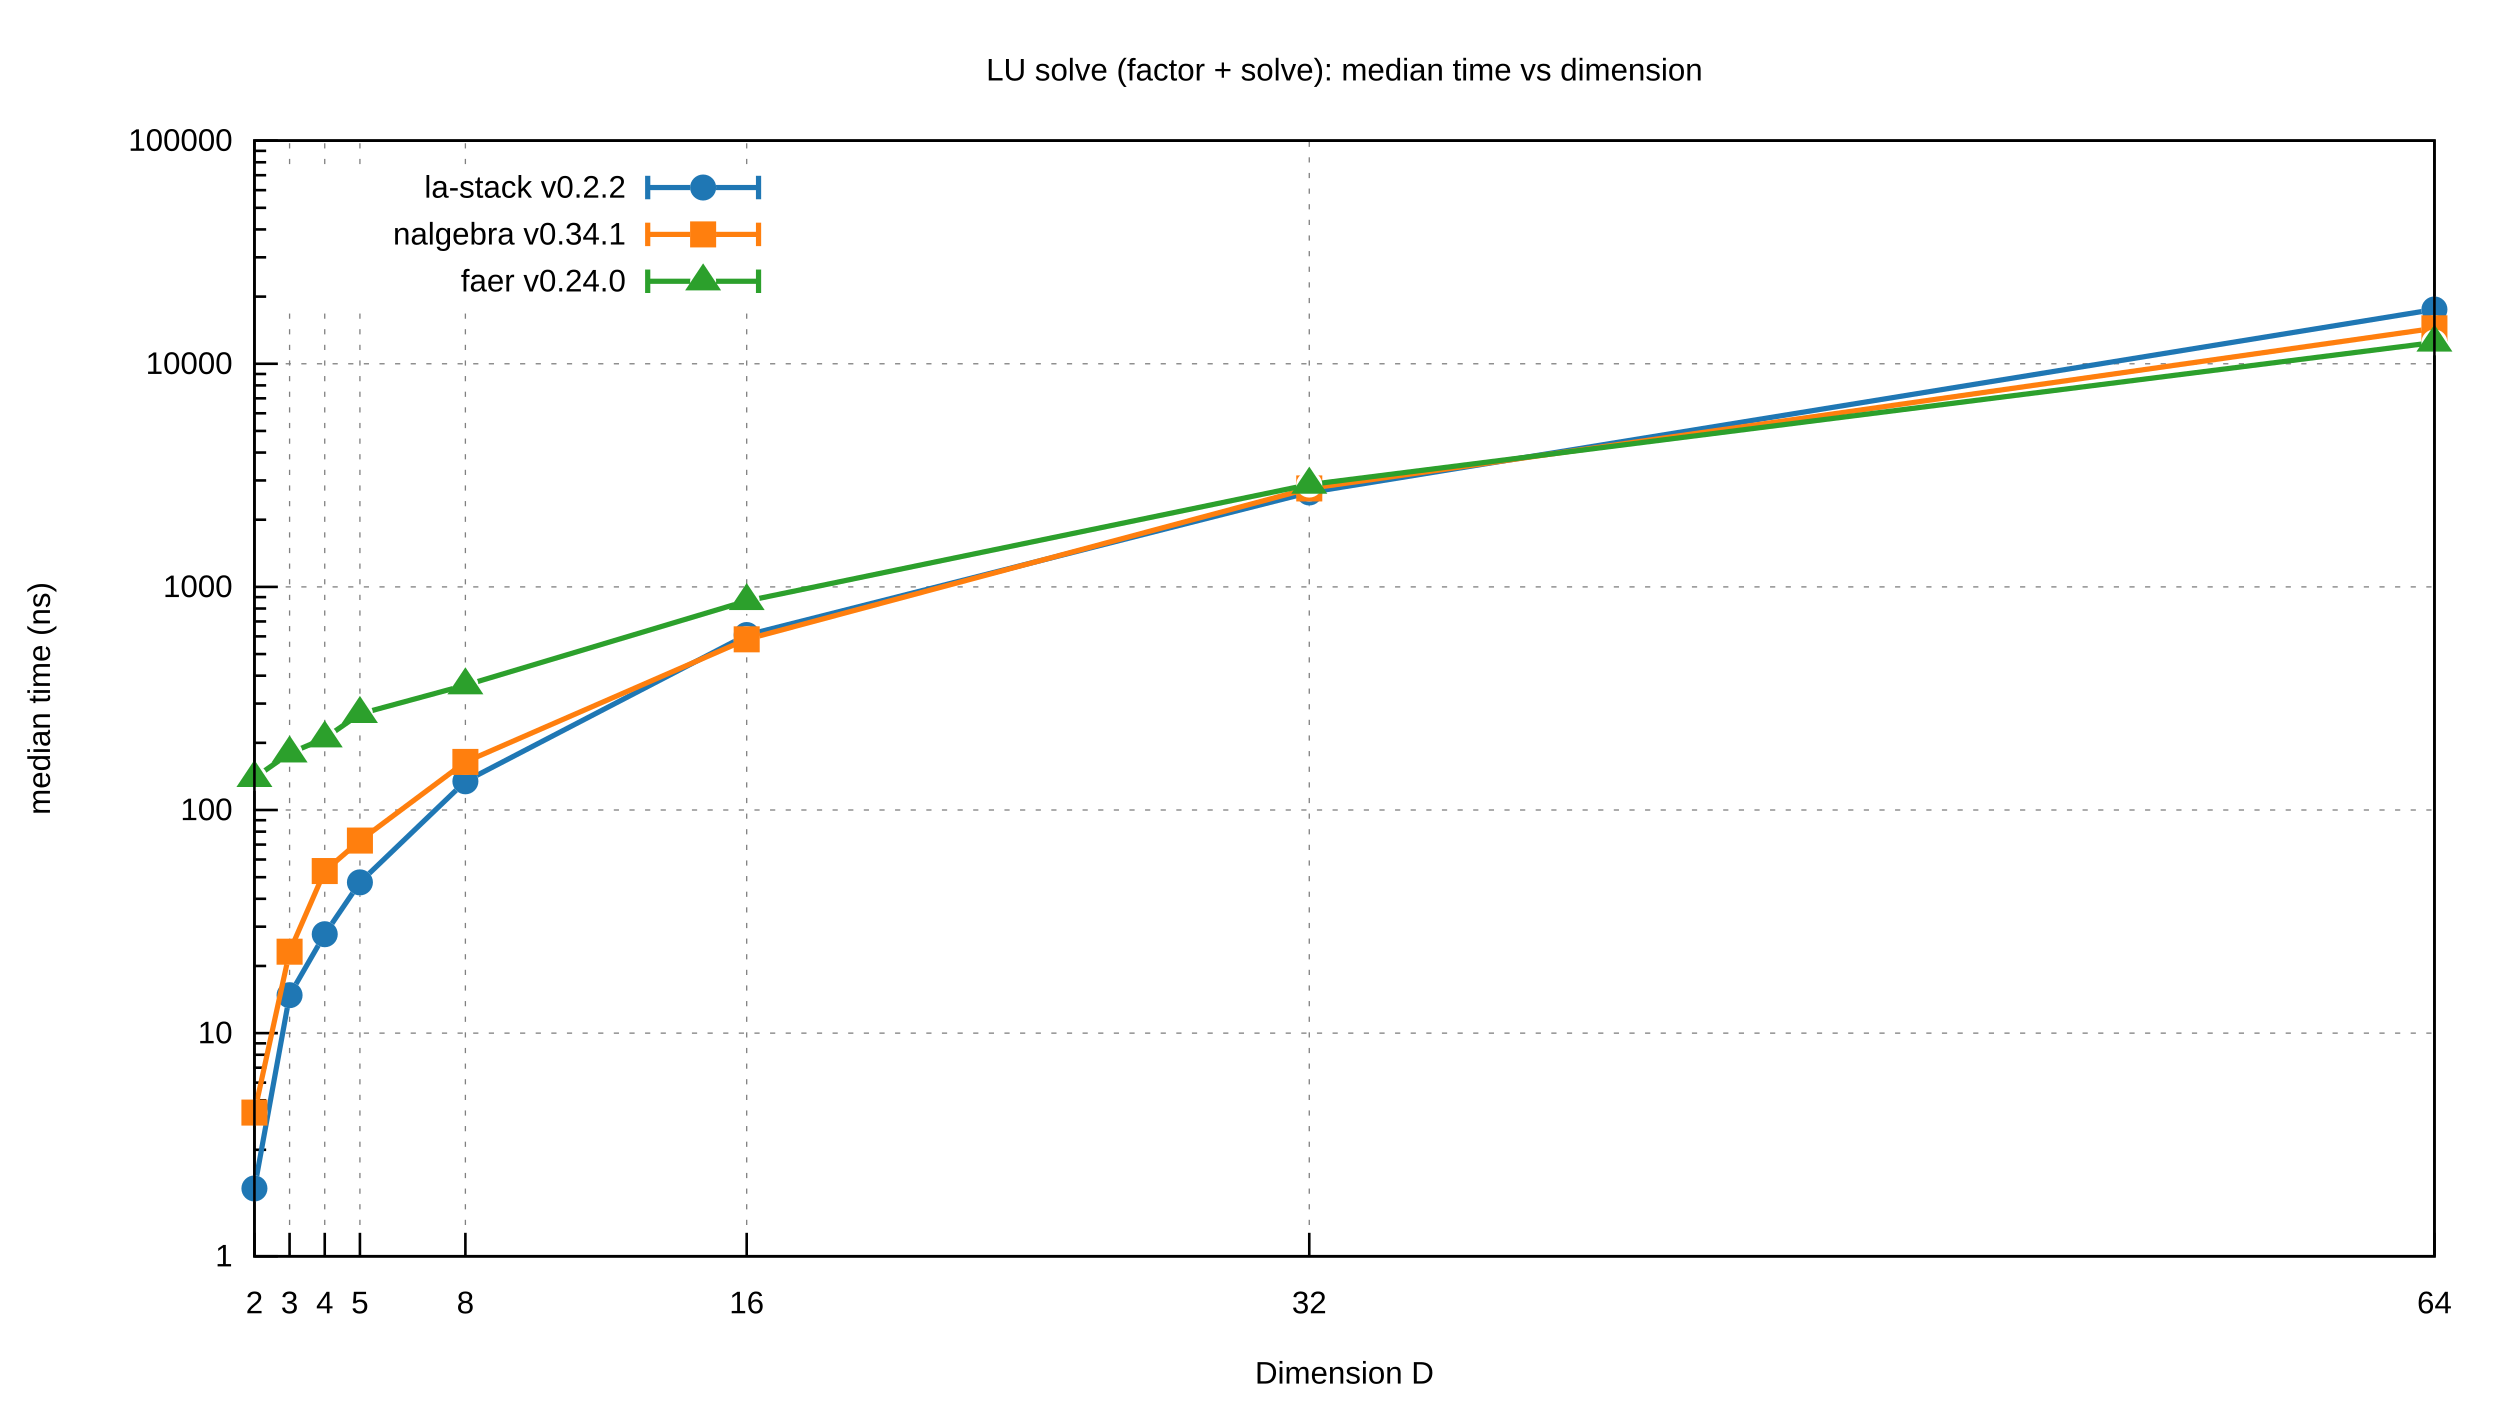
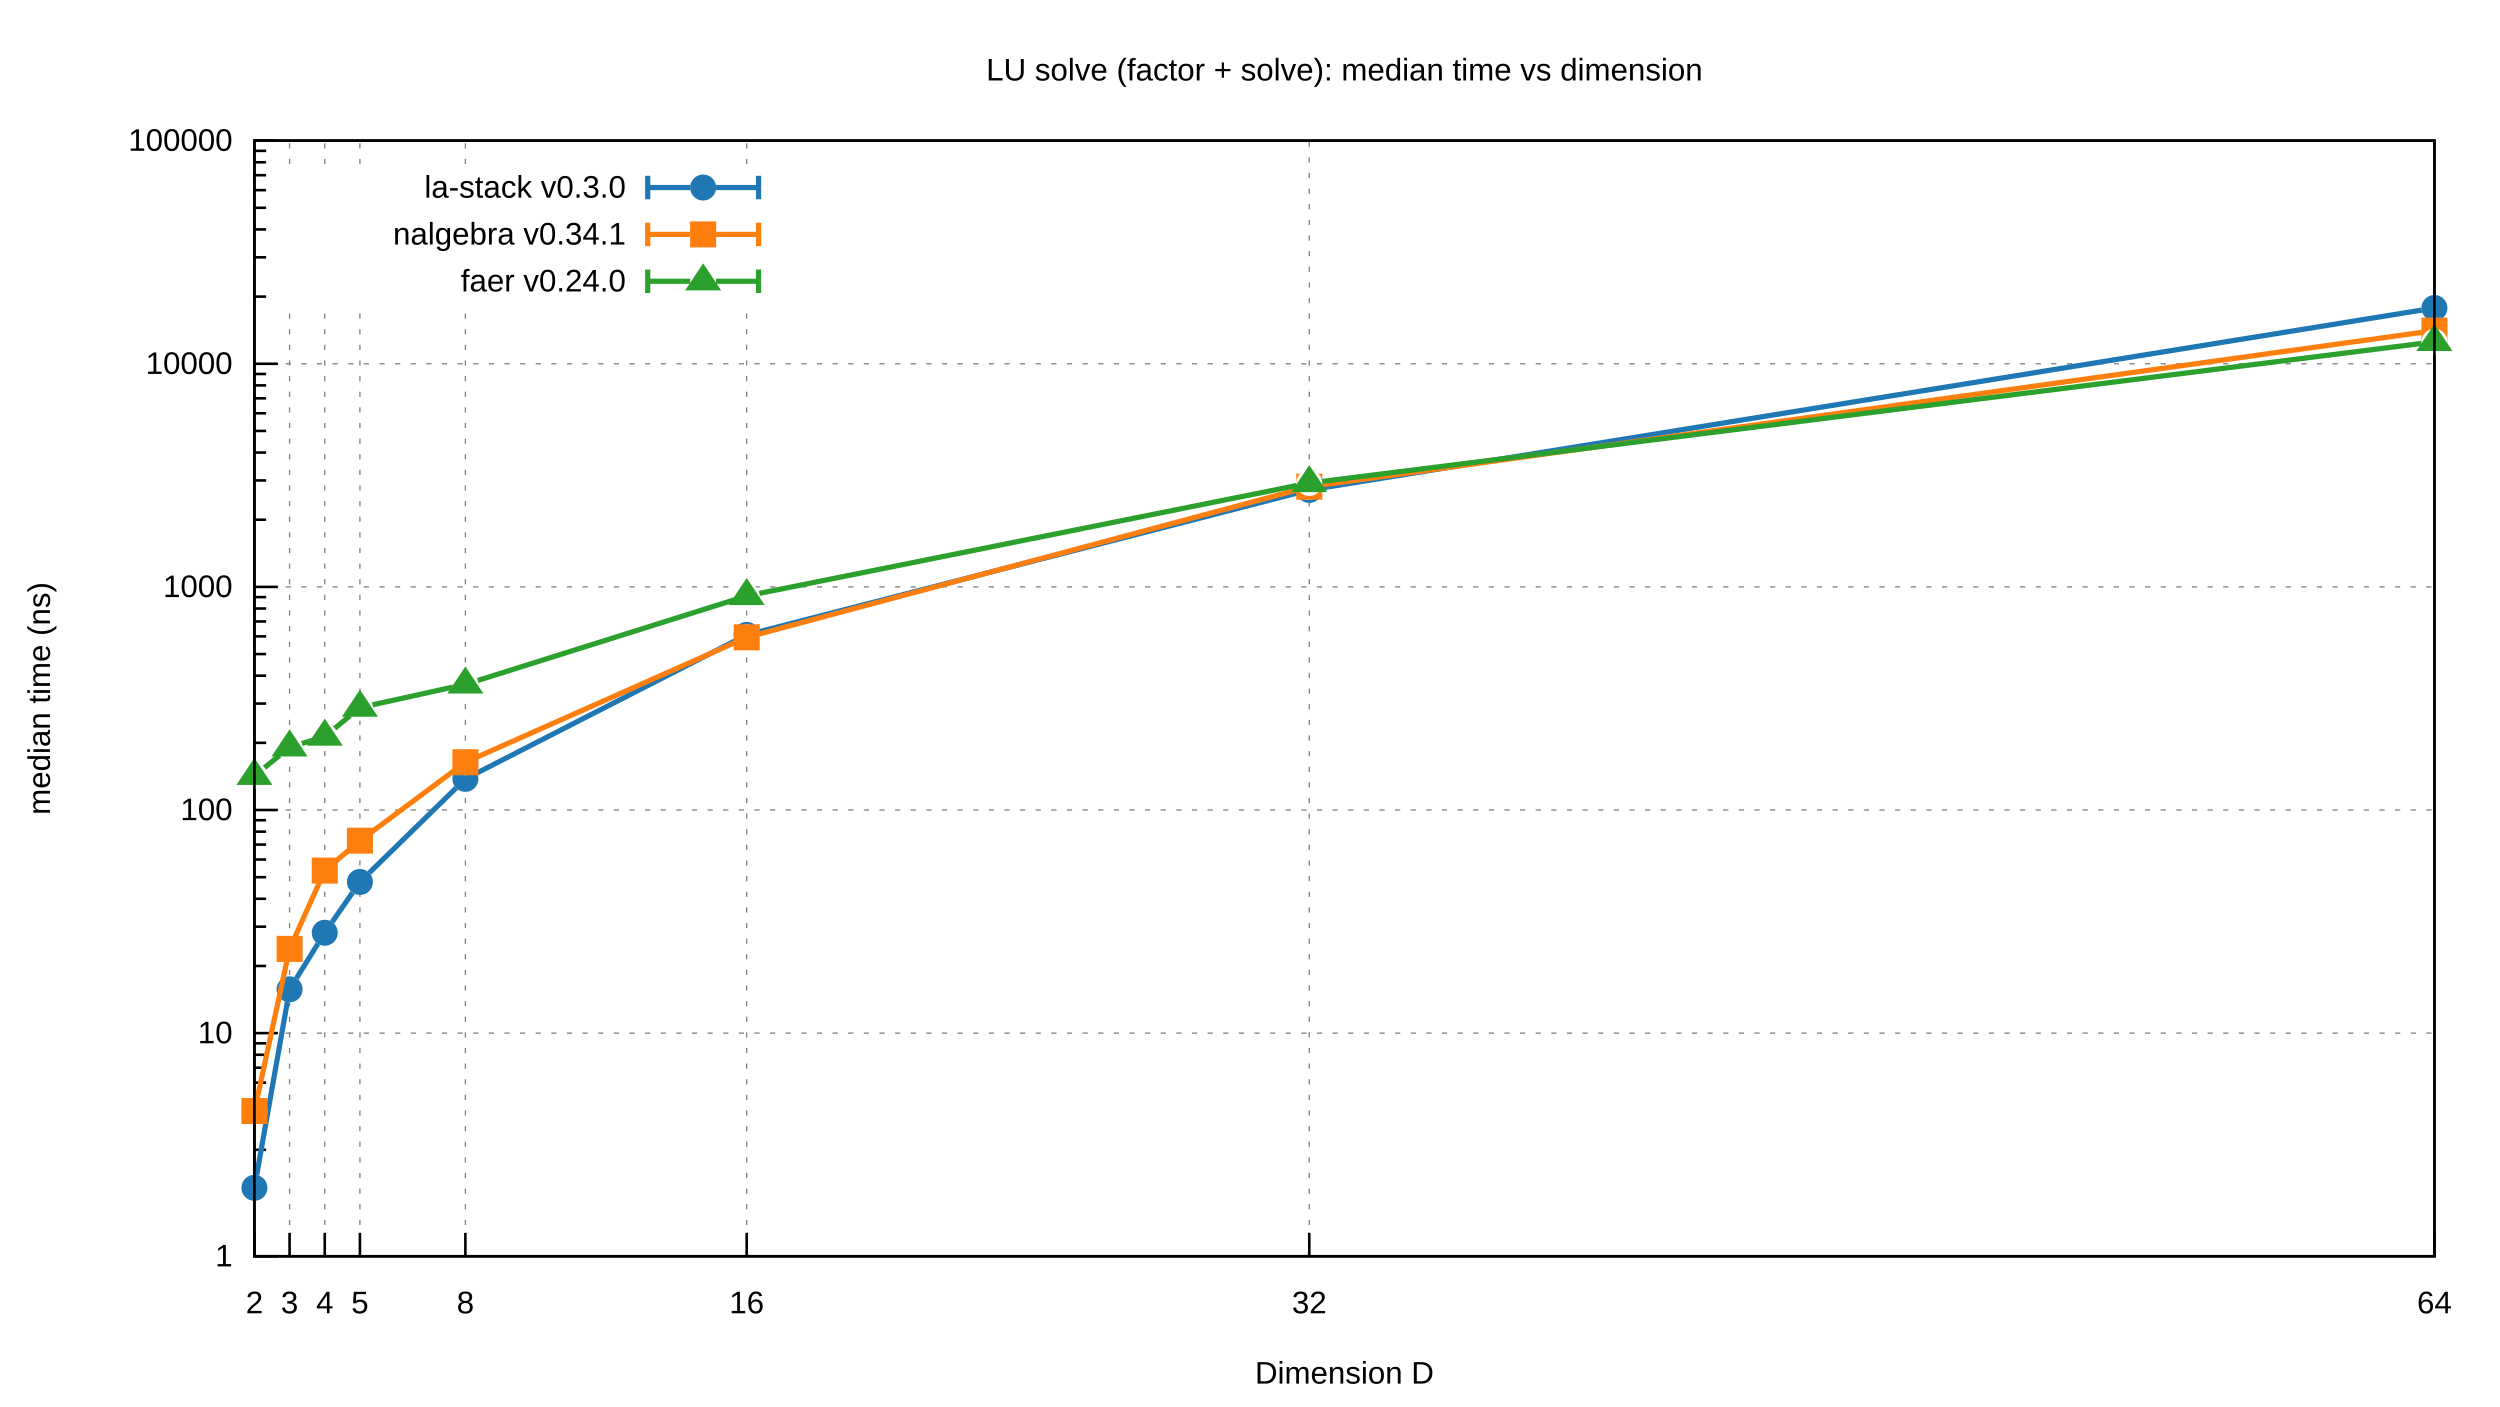
<svg xmlns="http://www.w3.org/2000/svg" xmlns:xlink="http://www.w3.org/1999/xlink" width="960" height="540" viewBox="0 0 960 540">
  <g id="gnuplot_canvas">
    <rect x="0" y="0" width="960" height="540" fill="none" />
    <defs>
      <circle id="gpDot" r="0.5" stroke-width="0.5" stroke="currentColor" />
      <path id="gpPt0" stroke-width="0.222" stroke="currentColor" d="M-1,0 h2 M0,-1 v2" />
      <path id="gpPt1" stroke-width="0.222" stroke="currentColor" d="M-1,-1 L1,1 M1,-1 L-1,1" />
      <path id="gpPt2" stroke-width="0.222" stroke="currentColor" d="M-1,0 L1,0 M0,-1 L0,1 M-1,-1 L1,1 M-1,1 L1,-1" />
      <rect id="gpPt3" stroke-width="0.222" stroke="currentColor" x="-1" y="-1" width="2" height="2" />
      <rect id="gpPt4" stroke-width="0.222" stroke="currentColor" fill="currentColor" x="-1" y="-1" width="2" height="2" />
      <circle id="gpPt5" stroke-width="0.222" stroke="currentColor" cx="0" cy="0" r="1" />
      <use xlink:href="#gpPt5" id="gpPt6" fill="currentColor" stroke="none" />
      <path id="gpPt7" stroke-width="0.222" stroke="currentColor" d="M0,-1.33 L-1.33,0.67 L1.33,0.67 z" />
      <use xlink:href="#gpPt7" id="gpPt8" fill="currentColor" stroke="none" />
      <use xlink:href="#gpPt7" id="gpPt9" stroke="currentColor" transform="rotate(180)" />
      <use xlink:href="#gpPt9" id="gpPt10" fill="currentColor" stroke="none" />
      <use xlink:href="#gpPt3" id="gpPt11" stroke="currentColor" transform="rotate(45)" />
      <use xlink:href="#gpPt11" id="gpPt12" fill="currentColor" stroke="none" />
      <path id="gpPt13" stroke-width="0.222" stroke="currentColor" d="M0,1.330 L1.265,0.411 L0.782,-1.067 L-0.782,-1.076 L-1.265,0.411 z" />
      <use xlink:href="#gpPt13" id="gpPt14" fill="currentColor" stroke="none" />
      <filter id="textbox" filterUnits="objectBoundingBox" x="0" y="0" height="1" width="1">
        <feFlood flood-color="white" flood-opacity="1" result="bgnd" />
        <feComposite in="SourceGraphic" in2="bgnd" operator="atop" />
      </filter>
      <filter id="greybox" filterUnits="objectBoundingBox" x="0" y="0" height="1" width="1">
        <feFlood flood-color="lightgrey" flood-opacity="1" result="grey" />
        <feComposite in="SourceGraphic" in2="grey" operator="atop" />
      </filter>
    </defs>
    <g fill="none" color="white" stroke="currentColor" stroke-width="1.00" stroke-linecap="butt" stroke-linejoin="miter">
</g>
    <g fill="none" color="black" stroke="currentColor" stroke-width="1.00" stroke-linecap="butt" stroke-linejoin="miter">
</g>
    <g fill="none" color="black" stroke="black" stroke-width="0.50" stroke-linecap="butt" stroke-linejoin="miter">
</g>
    <g fill="none" color="gray" stroke="currentColor" stroke-width="0.50" stroke-linecap="butt" stroke-linejoin="miter">
      <path stroke="gray" stroke-dasharray="2,4" class="gridline" d="M97.70,482.40 L934.82,482.40  " />
    </g>
    <g fill="none" color="gray" stroke="gray" stroke-width="1.00" stroke-linecap="butt" stroke-linejoin="miter">
</g>
    <g fill="none" color="black" stroke="currentColor" stroke-width="1.00" stroke-linecap="butt" stroke-linejoin="miter">
      <path stroke="black" d="M97.70,482.40 L106.70,482.40  " />
      <g transform="translate(89.31,486.30)" stroke="none" fill="black" font-family="Arial" font-size="12.00" text-anchor="end">
        <text> 1</text>
      </g>
    </g>
    <g fill="none" color="black" stroke="currentColor" stroke-width="1.00" stroke-linecap="butt" stroke-linejoin="miter">
      <path stroke="black" d="M97.70,456.61 L102.20,456.61 M97.70,441.52 L102.20,441.52 M97.70,430.82 L102.20,430.82 M97.70,422.51 L102.20,422.51   M97.70,415.73 L102.20,415.73 M97.70,409.99 L102.20,409.99 M97.70,405.03 L102.20,405.03 M97.70,400.64 L102.20,400.64    " />
    </g>
    <g fill="none" color="black" stroke="black" stroke-width="0.50" stroke-linecap="butt" stroke-linejoin="miter">
</g>
    <g fill="none" color="gray" stroke="currentColor" stroke-width="0.50" stroke-linecap="butt" stroke-linejoin="miter">
      <path stroke="gray" stroke-dasharray="2,4" class="gridline" d="M97.70,396.72 L934.82,396.72  " />
    </g>
    <g fill="none" color="gray" stroke="gray" stroke-width="1.00" stroke-linecap="butt" stroke-linejoin="miter">
</g>
    <g fill="none" color="black" stroke="currentColor" stroke-width="1.00" stroke-linecap="butt" stroke-linejoin="miter">
      <path stroke="black" d="M97.70,396.72 L106.70,396.72  " />
      <g transform="translate(89.31,400.62)" stroke="none" fill="black" font-family="Arial" font-size="12.00" text-anchor="end">
        <text> 10</text>
      </g>
    </g>
    <g fill="none" color="black" stroke="currentColor" stroke-width="1.00" stroke-linecap="butt" stroke-linejoin="miter">
      <path stroke="black" d="M97.70,370.93 L102.20,370.93 M97.70,355.84 L102.20,355.84 M97.70,345.14 L102.20,345.14 M97.70,336.84 L102.20,336.84   M97.70,330.05 L102.20,330.05 M97.70,324.32 L102.20,324.32 M97.70,319.35 L102.20,319.35 M97.70,314.96 L102.20,314.96    " />
    </g>
    <g fill="none" color="black" stroke="black" stroke-width="0.50" stroke-linecap="butt" stroke-linejoin="miter">
</g>
    <g fill="none" color="gray" stroke="currentColor" stroke-width="0.50" stroke-linecap="butt" stroke-linejoin="miter">
      <path stroke="gray" stroke-dasharray="2,4" class="gridline" d="M97.70,311.04 L934.82,311.04  " />
    </g>
    <g fill="none" color="gray" stroke="gray" stroke-width="1.00" stroke-linecap="butt" stroke-linejoin="miter">
</g>
    <g fill="none" color="black" stroke="currentColor" stroke-width="1.00" stroke-linecap="butt" stroke-linejoin="miter">
      <path stroke="black" d="M97.70,311.04 L106.70,311.04  " />
      <g transform="translate(89.31,314.94)" stroke="none" fill="black" font-family="Arial" font-size="12.00" text-anchor="end">
        <text> 100</text>
      </g>
    </g>
    <g fill="none" color="black" stroke="currentColor" stroke-width="1.00" stroke-linecap="butt" stroke-linejoin="miter">
      <path stroke="black" d="M97.70,285.25 L102.20,285.25 M97.70,270.17 L102.20,270.17 M97.70,259.46 L102.20,259.46 M97.70,251.16 L102.20,251.16   M97.70,244.37 L102.20,244.37 M97.70,238.64 L102.20,238.64 M97.70,233.67 L102.20,233.67 M97.70,229.29 L102.20,229.29    " />
    </g>
    <g fill="none" color="black" stroke="black" stroke-width="0.50" stroke-linecap="butt" stroke-linejoin="miter">
</g>
    <g fill="none" color="gray" stroke="currentColor" stroke-width="0.50" stroke-linecap="butt" stroke-linejoin="miter">
      <path stroke="gray" stroke-dasharray="2,4" class="gridline" d="M97.70,225.37 L934.82,225.37  " />
    </g>
    <g fill="none" color="gray" stroke="gray" stroke-width="1.00" stroke-linecap="butt" stroke-linejoin="miter">
</g>
    <g fill="none" color="black" stroke="currentColor" stroke-width="1.00" stroke-linecap="butt" stroke-linejoin="miter">
      <path stroke="black" d="M97.70,225.37 L106.70,225.37  " />
      <g transform="translate(89.31,229.27)" stroke="none" fill="black" font-family="Arial" font-size="12.00" text-anchor="end">
        <text> 1000</text>
      </g>
    </g>
    <g fill="none" color="black" stroke="currentColor" stroke-width="1.00" stroke-linecap="butt" stroke-linejoin="miter">
      <path stroke="black" d="M97.70,199.57 L102.20,199.57 M97.70,184.49 L102.20,184.49 M97.70,173.78 L102.20,173.78 M97.70,165.48 L102.20,165.48   M97.70,158.70 L102.20,158.70 M97.70,152.96 L102.20,152.96 M97.70,147.99 L102.20,147.99 M97.70,143.61 L102.20,143.61    " />
    </g>
    <g fill="none" color="black" stroke="black" stroke-width="0.50" stroke-linecap="butt" stroke-linejoin="miter">
</g>
    <g fill="none" color="gray" stroke="currentColor" stroke-width="0.50" stroke-linecap="butt" stroke-linejoin="miter">
      <path stroke="gray" stroke-dasharray="2,4" class="gridline" d="M97.70,139.69 L934.82,139.69  " />
    </g>
    <g fill="none" color="gray" stroke="gray" stroke-width="1.00" stroke-linecap="butt" stroke-linejoin="miter">
</g>
    <g fill="none" color="black" stroke="currentColor" stroke-width="1.00" stroke-linecap="butt" stroke-linejoin="miter">
      <path stroke="black" d="M97.70,139.69 L106.70,139.69  " />
      <g transform="translate(89.31,143.59)" stroke="none" fill="black" font-family="Arial" font-size="12.00" text-anchor="end">
        <text> 10000</text>
      </g>
    </g>
    <g fill="none" color="black" stroke="currentColor" stroke-width="1.00" stroke-linecap="butt" stroke-linejoin="miter">
      <path stroke="black" d="M97.70,113.90 L102.20,113.90 M97.70,98.81 L102.20,98.81 M97.70,88.10 L102.20,88.10 M97.70,79.80 L102.20,79.80   M97.70,73.02 L102.20,73.02 M97.70,67.28 L102.20,67.28 M97.70,62.31 L102.20,62.31 M97.70,57.93 L102.20,57.93    " />
    </g>
    <g fill="none" color="black" stroke="black" stroke-width="0.50" stroke-linecap="butt" stroke-linejoin="miter">
</g>
    <g fill="none" color="gray" stroke="currentColor" stroke-width="0.50" stroke-linecap="butt" stroke-linejoin="miter">
      <path stroke="gray" stroke-dasharray="2,4" class="gridline" d="M97.70,54.01 L934.82,54.01  " />
    </g>
    <g fill="none" color="gray" stroke="gray" stroke-width="1.00" stroke-linecap="butt" stroke-linejoin="miter">
</g>
    <g fill="none" color="black" stroke="currentColor" stroke-width="1.00" stroke-linecap="butt" stroke-linejoin="miter">
      <path stroke="black" d="M97.70,54.01 L106.70,54.01  " />
      <g transform="translate(89.31,57.91)" stroke="none" fill="black" font-family="Arial" font-size="12.00" text-anchor="end">
        <text> 100000</text>
      </g>
    </g>
    <g fill="none" color="black" stroke="currentColor" stroke-width="1.00" stroke-linecap="butt" stroke-linejoin="miter">
</g>
    <g fill="none" color="black" stroke="black" stroke-width="0.50" stroke-linecap="butt" stroke-linejoin="miter">
</g>
    <g fill="none" color="gray" stroke="currentColor" stroke-width="0.50" stroke-linecap="butt" stroke-linejoin="miter">
      <path stroke="gray" stroke-dasharray="2,4" class="gridline" d="M97.70,482.40 L97.70,54.01  " />
    </g>
    <g fill="none" color="gray" stroke="gray" stroke-width="1.00" stroke-linecap="butt" stroke-linejoin="miter">
</g>
    <g fill="none" color="black" stroke="currentColor" stroke-width="1.00" stroke-linecap="butt" stroke-linejoin="miter">
      <path stroke="black" d="M97.70,482.40 L97.70,473.40  " />
      <g transform="translate(97.70,504.30)" stroke="none" fill="black" font-family="Arial" font-size="12.00" text-anchor="middle">
        <text> 2</text>
      </g>
    </g>
    <g fill="none" color="black" stroke="currentColor" stroke-width="1.00" stroke-linecap="butt" stroke-linejoin="miter">
</g>
    <g fill="none" color="black" stroke="black" stroke-width="0.50" stroke-linecap="butt" stroke-linejoin="miter">
</g>
    <g fill="none" color="gray" stroke="currentColor" stroke-width="0.50" stroke-linecap="butt" stroke-linejoin="miter">
      <path stroke="gray" stroke-dasharray="2,4" class="gridline" d="M111.20,482.40 L111.20,117.01 M111.20,63.01 L111.20,54.01  " />
    </g>
    <g fill="none" color="gray" stroke="gray" stroke-width="1.00" stroke-linecap="butt" stroke-linejoin="miter">
</g>
    <g fill="none" color="black" stroke="currentColor" stroke-width="1.00" stroke-linecap="butt" stroke-linejoin="miter">
      <path stroke="black" d="M111.20,482.40 L111.20,473.40  " />
      <g transform="translate(111.20,504.30)" stroke="none" fill="black" font-family="Arial" font-size="12.00" text-anchor="middle">
        <text> 3</text>
      </g>
    </g>
    <g fill="none" color="black" stroke="currentColor" stroke-width="1.00" stroke-linecap="butt" stroke-linejoin="miter">
</g>
    <g fill="none" color="black" stroke="black" stroke-width="0.50" stroke-linecap="butt" stroke-linejoin="miter">
</g>
    <g fill="none" color="gray" stroke="currentColor" stroke-width="0.50" stroke-linecap="butt" stroke-linejoin="miter">
      <path stroke="gray" stroke-dasharray="2,4" class="gridline" d="M124.70,482.40 L124.70,117.01 M124.70,63.01 L124.70,54.01  " />
    </g>
    <g fill="none" color="gray" stroke="gray" stroke-width="1.00" stroke-linecap="butt" stroke-linejoin="miter">
</g>
    <g fill="none" color="black" stroke="currentColor" stroke-width="1.00" stroke-linecap="butt" stroke-linejoin="miter">
      <path stroke="black" d="M124.70,482.40 L124.70,473.40  " />
      <g transform="translate(124.70,504.30)" stroke="none" fill="black" font-family="Arial" font-size="12.00" text-anchor="middle">
        <text> 4</text>
      </g>
    </g>
    <g fill="none" color="black" stroke="currentColor" stroke-width="1.00" stroke-linecap="butt" stroke-linejoin="miter">
</g>
    <g fill="none" color="black" stroke="black" stroke-width="0.50" stroke-linecap="butt" stroke-linejoin="miter">
</g>
    <g fill="none" color="gray" stroke="currentColor" stroke-width="0.50" stroke-linecap="butt" stroke-linejoin="miter">
      <path stroke="gray" stroke-dasharray="2,4" class="gridline" d="M138.21,482.40 L138.21,117.01 M138.21,63.01 L138.21,54.01  " />
    </g>
    <g fill="none" color="gray" stroke="gray" stroke-width="1.00" stroke-linecap="butt" stroke-linejoin="miter">
</g>
    <g fill="none" color="black" stroke="currentColor" stroke-width="1.00" stroke-linecap="butt" stroke-linejoin="miter">
      <path stroke="black" d="M138.21,482.40 L138.21,473.40  " />
      <g transform="translate(138.21,504.30)" stroke="none" fill="black" font-family="Arial" font-size="12.00" text-anchor="middle">
        <text> 5</text>
      </g>
    </g>
    <g fill="none" color="black" stroke="currentColor" stroke-width="1.00" stroke-linecap="butt" stroke-linejoin="miter">
</g>
    <g fill="none" color="black" stroke="black" stroke-width="0.50" stroke-linecap="butt" stroke-linejoin="miter">
</g>
    <g fill="none" color="gray" stroke="currentColor" stroke-width="0.50" stroke-linecap="butt" stroke-linejoin="miter">
      <path stroke="gray" stroke-dasharray="2,4" class="gridline" d="M178.71,482.40 L178.71,117.01 M178.71,63.01 L178.71,54.01  " />
    </g>
    <g fill="none" color="gray" stroke="gray" stroke-width="1.00" stroke-linecap="butt" stroke-linejoin="miter">
</g>
    <g fill="none" color="black" stroke="currentColor" stroke-width="1.00" stroke-linecap="butt" stroke-linejoin="miter">
      <path stroke="black" d="M178.71,482.40 L178.71,473.40  " />
      <g transform="translate(178.71,504.30)" stroke="none" fill="black" font-family="Arial" font-size="12.00" text-anchor="middle">
        <text> 8</text>
      </g>
    </g>
    <g fill="none" color="black" stroke="currentColor" stroke-width="1.00" stroke-linecap="butt" stroke-linejoin="miter">
</g>
    <g fill="none" color="black" stroke="black" stroke-width="0.50" stroke-linecap="butt" stroke-linejoin="miter">
</g>
    <g fill="none" color="gray" stroke="currentColor" stroke-width="0.50" stroke-linecap="butt" stroke-linejoin="miter">
      <path stroke="gray" stroke-dasharray="2,4" class="gridline" d="M286.73,482.40 L286.73,117.01 M286.73,63.01 L286.73,54.01  " />
    </g>
    <g fill="none" color="gray" stroke="gray" stroke-width="1.00" stroke-linecap="butt" stroke-linejoin="miter">
</g>
    <g fill="none" color="black" stroke="currentColor" stroke-width="1.00" stroke-linecap="butt" stroke-linejoin="miter">
      <path stroke="black" d="M286.73,482.40 L286.73,473.40  " />
      <g transform="translate(286.73,504.30)" stroke="none" fill="black" font-family="Arial" font-size="12.00" text-anchor="middle">
        <text> 16</text>
      </g>
    </g>
    <g fill="none" color="black" stroke="currentColor" stroke-width="1.00" stroke-linecap="butt" stroke-linejoin="miter">
</g>
    <g fill="none" color="black" stroke="black" stroke-width="0.50" stroke-linecap="butt" stroke-linejoin="miter">
</g>
    <g fill="none" color="gray" stroke="currentColor" stroke-width="0.50" stroke-linecap="butt" stroke-linejoin="miter">
      <path stroke="gray" stroke-dasharray="2,4" class="gridline" d="M502.76,482.40 L502.76,54.01  " />
    </g>
    <g fill="none" color="gray" stroke="gray" stroke-width="1.00" stroke-linecap="butt" stroke-linejoin="miter">
</g>
    <g fill="none" color="black" stroke="currentColor" stroke-width="1.00" stroke-linecap="butt" stroke-linejoin="miter">
      <path stroke="black" d="M502.76,482.40 L502.76,473.40  " />
      <g transform="translate(502.76,504.30)" stroke="none" fill="black" font-family="Arial" font-size="12.00" text-anchor="middle">
        <text> 32</text>
      </g>
    </g>
    <g fill="none" color="black" stroke="currentColor" stroke-width="1.00" stroke-linecap="butt" stroke-linejoin="miter">
</g>
    <g fill="none" color="black" stroke="black" stroke-width="0.50" stroke-linecap="butt" stroke-linejoin="miter">
</g>
    <g fill="none" color="gray" stroke="currentColor" stroke-width="0.50" stroke-linecap="butt" stroke-linejoin="miter">
      <path stroke="gray" stroke-dasharray="2,4" class="gridline" d="M934.82,482.40 L934.82,54.01  " />
    </g>
    <g fill="none" color="gray" stroke="gray" stroke-width="1.00" stroke-linecap="butt" stroke-linejoin="miter">
</g>
    <g fill="none" color="black" stroke="currentColor" stroke-width="1.00" stroke-linecap="butt" stroke-linejoin="miter">
      <path stroke="black" d="M934.82,482.40 L934.82,473.40  " />
      <g transform="translate(934.82,504.30)" stroke="none" fill="black" font-family="Arial" font-size="12.00" text-anchor="middle">
        <text> 64</text>
      </g>
    </g>
    <g fill="none" color="black" stroke="currentColor" stroke-width="1.00" stroke-linecap="butt" stroke-linejoin="miter">
</g>
    <g fill="none" color="black" stroke="currentColor" stroke-width="1.00" stroke-linecap="butt" stroke-linejoin="miter">
      <path stroke="black" d="M97.70,54.01 L97.70,482.40 L934.82,482.40 L934.82,54.01 L97.70,54.01 Z  " />
    </g>
    <g fill="none" color="black" stroke="currentColor" stroke-width="1.00" stroke-linecap="butt" stroke-linejoin="miter">
</g>
    <g id="gnuplot_plot_1" fill="none">
      <g fill="none" color="white" stroke="black" stroke-width="2.00" stroke-linecap="butt" stroke-linejoin="miter">
</g>
      <g fill="none" color="black" stroke="currentColor" stroke-width="2.00" stroke-linecap="butt" stroke-linejoin="miter">
        <g transform="translate(240.33,75.91)" stroke="none" fill="black" font-family="Arial" font-size="12.00" text-anchor="end">
-           <text>la-stack v0.2.2</text>
+           <text>la-stack v0.3.0</text>
        </g>
      </g>
      <g fill="none" color="black" stroke="currentColor" stroke-width="2.00" stroke-linecap="butt" stroke-linejoin="miter">
-         <path stroke="rgb( 31, 119, 180)" d="M248.72,72.01 L291.28,72.01 M248.72,67.51 L248.72,76.51 M291.28,67.51 L291.28,76.51 M97.70,456.37 L111.20,382.15   L124.70,358.74 L138.21,338.83 L178.71,300.02 L286.73,243.85 L502.76,189.11 L934.82,118.84 M97.70,456.49 L97.70,456.30   M97.70,456.49 L102.20,456.49 M97.70,456.30 L102.20,456.30 M111.20,382.16 L111.20,382.13 M106.70,382.16 L115.70,382.16   M106.70,382.13 L115.70,382.13 M124.70,358.76 L124.70,358.71 M120.20,358.76 L129.20,358.76 M120.20,358.71 L129.20,358.71   M138.21,338.85 L138.21,338.80 M133.71,338.85 L142.71,338.85 M133.71,338.80 L142.71,338.80 M178.71,300.07 L178.71,299.98   M174.21,300.07 L183.21,300.07 M174.21,299.98 L183.21,299.98 M286.73,243.92 L286.73,243.69 M282.23,243.92 L291.23,243.92   M282.23,243.69 L291.23,243.69 M502.76,189.14 L502.76,189.06 M498.26,189.14 L507.26,189.14 M498.26,189.06 L507.26,189.06   M934.82,118.99 L934.82,118.70 M930.32,118.99 L934.82,118.99 M930.32,118.70 L934.82,118.70  " />
-       </g>
-       <g fill="none" color="black" stroke="currentColor" stroke-width="2.00" stroke-linecap="butt" stroke-linejoin="miter">
-         <use xlink:href="#gpPt6" transform="translate(97.70,456.37) scale(4.50)" color="white" />
-       </g>
-       <g fill="none" color="black" stroke="currentColor" stroke-width="2.00" stroke-linecap="butt" stroke-linejoin="miter">
-         <use xlink:href="#gpPt6" transform="translate(97.70,456.37) scale(4.50)" color="rgb( 31, 119, 180)" />
-         <use xlink:href="#gpPt6" transform="translate(111.20,382.15) scale(4.50)" color="white" />
-       </g>
-       <g fill="none" color="black" stroke="currentColor" stroke-width="2.00" stroke-linecap="butt" stroke-linejoin="miter">
-         <use xlink:href="#gpPt6" transform="translate(111.20,382.15) scale(4.50)" color="rgb( 31, 119, 180)" />
-         <use xlink:href="#gpPt6" transform="translate(124.70,358.74) scale(4.50)" color="white" />
-       </g>
-       <g fill="none" color="black" stroke="currentColor" stroke-width="2.00" stroke-linecap="butt" stroke-linejoin="miter">
-         <use xlink:href="#gpPt6" transform="translate(124.70,358.74) scale(4.50)" color="rgb( 31, 119, 180)" />
-         <use xlink:href="#gpPt6" transform="translate(138.21,338.83) scale(4.50)" color="white" />
-       </g>
-       <g fill="none" color="black" stroke="currentColor" stroke-width="2.00" stroke-linecap="butt" stroke-linejoin="miter">
-         <use xlink:href="#gpPt6" transform="translate(138.21,338.83) scale(4.50)" color="rgb( 31, 119, 180)" />
-         <use xlink:href="#gpPt6" transform="translate(178.71,300.02) scale(4.50)" color="white" />
-       </g>
-       <g fill="none" color="black" stroke="currentColor" stroke-width="2.00" stroke-linecap="butt" stroke-linejoin="miter">
-         <use xlink:href="#gpPt6" transform="translate(178.71,300.02) scale(4.50)" color="rgb( 31, 119, 180)" />
-         <use xlink:href="#gpPt6" transform="translate(286.73,243.85) scale(4.50)" color="white" />
-       </g>
-       <g fill="none" color="black" stroke="currentColor" stroke-width="2.00" stroke-linecap="butt" stroke-linejoin="miter">
-         <use xlink:href="#gpPt6" transform="translate(286.73,243.85) scale(4.50)" color="rgb( 31, 119, 180)" />
-         <use xlink:href="#gpPt6" transform="translate(502.76,189.11) scale(4.50)" color="white" />
-       </g>
-       <g fill="none" color="black" stroke="currentColor" stroke-width="2.00" stroke-linecap="butt" stroke-linejoin="miter">
-         <use xlink:href="#gpPt6" transform="translate(502.76,189.11) scale(4.50)" color="rgb( 31, 119, 180)" />
-         <use xlink:href="#gpPt6" transform="translate(934.82,118.84) scale(4.50)" color="white" />
-       </g>
-       <g fill="none" color="black" stroke="currentColor" stroke-width="2.00" stroke-linecap="butt" stroke-linejoin="miter">
-         <use xlink:href="#gpPt6" transform="translate(934.82,118.84) scale(4.50)" color="rgb( 31, 119, 180)" />
+         <path stroke="rgb( 31, 119, 180)" d="M248.72,72.01 L291.28,72.01 M248.72,67.51 L248.72,76.51 M291.28,67.51 L291.28,76.51 M97.70,456.13 L111.20,379.90   L124.70,358.18 L138.21,338.67 L178.71,299.09 L286.73,243.79 L502.76,188.14 L934.82,118.28 M97.70,456.34 L97.70,455.99   M97.70,456.34 L102.20,456.34 M97.70,455.99 L102.20,455.99 M111.20,380.06 L111.20,379.54 M106.70,380.06 L115.70,380.06   M106.70,379.54 L115.70,379.54 M124.70,358.23 L124.70,358.11 M120.20,358.23 L129.20,358.23 M120.20,358.11 L129.20,358.11   M138.21,338.83 L138.21,338.52 M133.71,338.83 L142.71,338.83 M133.71,338.52 L142.71,338.52 M178.71,299.26 L178.71,298.99   M174.21,299.26 L183.21,299.26 M174.21,298.99 L183.21,298.99 M286.73,243.91 L286.73,243.61 M282.23,243.91 L291.23,243.91   M282.23,243.61 L291.23,243.61 M502.76,188.23 L502.76,188.06 M498.26,188.23 L507.26,188.23 M498.26,188.06 L507.26,188.06   M934.82,118.37 L934.82,118.19 M930.32,118.37 L934.82,118.37 M930.32,118.19 L934.82,118.19  " />
+       </g>
+       <g fill="none" color="black" stroke="currentColor" stroke-width="2.00" stroke-linecap="butt" stroke-linejoin="miter">
+         <use xlink:href="#gpPt6" transform="translate(97.70,456.13) scale(4.50)" color="white" />
+       </g>
+       <g fill="none" color="black" stroke="currentColor" stroke-width="2.00" stroke-linecap="butt" stroke-linejoin="miter">
+         <use xlink:href="#gpPt6" transform="translate(97.70,456.13) scale(4.50)" color="rgb( 31, 119, 180)" />
+         <use xlink:href="#gpPt6" transform="translate(111.20,379.90) scale(4.50)" color="white" />
+       </g>
+       <g fill="none" color="black" stroke="currentColor" stroke-width="2.00" stroke-linecap="butt" stroke-linejoin="miter">
+         <use xlink:href="#gpPt6" transform="translate(111.20,379.90) scale(4.50)" color="rgb( 31, 119, 180)" />
+         <use xlink:href="#gpPt6" transform="translate(124.70,358.18) scale(4.50)" color="white" />
+       </g>
+       <g fill="none" color="black" stroke="currentColor" stroke-width="2.00" stroke-linecap="butt" stroke-linejoin="miter">
+         <use xlink:href="#gpPt6" transform="translate(124.70,358.18) scale(4.50)" color="rgb( 31, 119, 180)" />
+         <use xlink:href="#gpPt6" transform="translate(138.21,338.67) scale(4.50)" color="white" />
+       </g>
+       <g fill="none" color="black" stroke="currentColor" stroke-width="2.00" stroke-linecap="butt" stroke-linejoin="miter">
+         <use xlink:href="#gpPt6" transform="translate(138.21,338.67) scale(4.50)" color="rgb( 31, 119, 180)" />
+         <use xlink:href="#gpPt6" transform="translate(178.71,299.09) scale(4.50)" color="white" />
+       </g>
+       <g fill="none" color="black" stroke="currentColor" stroke-width="2.00" stroke-linecap="butt" stroke-linejoin="miter">
+         <use xlink:href="#gpPt6" transform="translate(178.71,299.09) scale(4.50)" color="rgb( 31, 119, 180)" />
+         <use xlink:href="#gpPt6" transform="translate(286.73,243.79) scale(4.50)" color="white" />
+       </g>
+       <g fill="none" color="black" stroke="currentColor" stroke-width="2.00" stroke-linecap="butt" stroke-linejoin="miter">
+         <use xlink:href="#gpPt6" transform="translate(286.73,243.79) scale(4.50)" color="rgb( 31, 119, 180)" />
+         <use xlink:href="#gpPt6" transform="translate(502.76,188.14) scale(4.50)" color="white" />
+       </g>
+       <g fill="none" color="black" stroke="currentColor" stroke-width="2.00" stroke-linecap="butt" stroke-linejoin="miter">
+         <use xlink:href="#gpPt6" transform="translate(502.76,188.14) scale(4.50)" color="rgb( 31, 119, 180)" />
+         <use xlink:href="#gpPt6" transform="translate(934.82,118.28) scale(4.50)" color="white" />
+       </g>
+       <g fill="none" color="black" stroke="currentColor" stroke-width="2.00" stroke-linecap="butt" stroke-linejoin="miter">
+         <use xlink:href="#gpPt6" transform="translate(934.82,118.28) scale(4.50)" color="rgb( 31, 119, 180)" />
        <use xlink:href="#gpPt6" transform="translate(270.00,72.01) scale(4.50)" color="white" />
      </g>
      <g fill="none" color="black" stroke="currentColor" stroke-width="2.00" stroke-linecap="butt" stroke-linejoin="miter">
        <use xlink:href="#gpPt6" transform="translate(270.00,72.01) scale(4.50)" color="rgb( 31, 119, 180)" />
      </g>
    </g>
    <g id="gnuplot_plot_2" fill="none">
      <g fill="none" color="black" stroke="currentColor" stroke-width="2.00" stroke-linecap="butt" stroke-linejoin="miter">
        <g transform="translate(240.33,93.91)" stroke="none" fill="black" font-family="Arial" font-size="12.00" text-anchor="end">
          <text>nalgebra v0.34.1</text>
        </g>
      </g>
      <g fill="none" color="black" stroke="currentColor" stroke-width="2.00" stroke-linecap="butt" stroke-linejoin="miter">
-         <path stroke="rgb(255, 127,  14)" d="M248.72,90.01 L291.28,90.01 M248.72,85.51 L248.72,94.51 M291.28,85.51 L291.28,94.51 M97.70,427.23 L111.20,365.45   L124.70,334.48 L138.21,322.78 L178.71,292.58 L286.73,245.50 L502.76,187.56 L934.82,126.06 M97.70,427.27 L97.70,427.20   M97.70,427.27 L102.20,427.27 M97.70,427.20 L102.20,427.20 M111.20,365.65 L111.20,365.28 M106.70,365.65 L115.70,365.65   M106.70,365.28 L115.70,365.28 M124.70,334.52 L124.70,334.44 M120.20,334.52 L129.20,334.52 M120.20,334.44 L129.20,334.44   M138.21,322.80 L138.21,322.74 M133.71,322.80 L142.71,322.80 M133.71,322.74 L142.71,322.74 M178.71,293.61 L178.71,292.36   M174.21,293.61 L183.21,293.61 M174.21,292.36 L183.21,292.36 M286.73,245.52 L286.73,245.45 M282.23,245.52 L291.23,245.52   M282.23,245.45 L291.23,245.45 M502.76,187.61 L502.76,187.53 M498.26,187.61 L507.26,187.61 M498.26,187.53 L507.26,187.53   M934.82,127.09 L934.82,125.98 M930.32,127.09 L934.82,127.09 M930.32,125.98 L934.82,125.98  " />
-       </g>
-       <g fill="none" color="black" stroke="currentColor" stroke-width="2.00" stroke-linecap="butt" stroke-linejoin="miter">
-         <use xlink:href="#gpPt6" transform="translate(97.70,427.23) scale(4.50)" color="white" />
-       </g>
-       <g fill="none" color="black" stroke="currentColor" stroke-width="2.00" stroke-linecap="butt" stroke-linejoin="miter">
-         <use xlink:href="#gpPt4" transform="translate(97.70,427.23) scale(4.50)" color="rgb(255, 127,  14)" />
-         <use xlink:href="#gpPt6" transform="translate(111.20,365.45) scale(4.50)" color="white" />
-       </g>
-       <g fill="none" color="black" stroke="currentColor" stroke-width="2.00" stroke-linecap="butt" stroke-linejoin="miter">
-         <use xlink:href="#gpPt4" transform="translate(111.20,365.45) scale(4.50)" color="rgb(255, 127,  14)" />
-         <use xlink:href="#gpPt6" transform="translate(124.70,334.48) scale(4.50)" color="white" />
-       </g>
-       <g fill="none" color="black" stroke="currentColor" stroke-width="2.00" stroke-linecap="butt" stroke-linejoin="miter">
-         <use xlink:href="#gpPt4" transform="translate(124.70,334.48) scale(4.50)" color="rgb(255, 127,  14)" />
-         <use xlink:href="#gpPt6" transform="translate(138.21,322.78) scale(4.50)" color="white" />
-       </g>
-       <g fill="none" color="black" stroke="currentColor" stroke-width="2.00" stroke-linecap="butt" stroke-linejoin="miter">
-         <use xlink:href="#gpPt4" transform="translate(138.21,322.78) scale(4.50)" color="rgb(255, 127,  14)" />
-         <use xlink:href="#gpPt6" transform="translate(178.71,292.58) scale(4.50)" color="white" />
-       </g>
-       <g fill="none" color="black" stroke="currentColor" stroke-width="2.00" stroke-linecap="butt" stroke-linejoin="miter">
-         <use xlink:href="#gpPt4" transform="translate(178.71,292.58) scale(4.50)" color="rgb(255, 127,  14)" />
-         <use xlink:href="#gpPt6" transform="translate(286.73,245.50) scale(4.50)" color="white" />
-       </g>
-       <g fill="none" color="black" stroke="currentColor" stroke-width="2.00" stroke-linecap="butt" stroke-linejoin="miter">
-         <use xlink:href="#gpPt4" transform="translate(286.73,245.50) scale(4.50)" color="rgb(255, 127,  14)" />
-         <use xlink:href="#gpPt6" transform="translate(502.76,187.56) scale(4.50)" color="white" />
-       </g>
-       <g fill="none" color="black" stroke="currentColor" stroke-width="2.00" stroke-linecap="butt" stroke-linejoin="miter">
-         <use xlink:href="#gpPt4" transform="translate(502.76,187.56) scale(4.50)" color="rgb(255, 127,  14)" />
-         <use xlink:href="#gpPt6" transform="translate(934.82,126.06) scale(4.50)" color="white" />
-       </g>
-       <g fill="none" color="black" stroke="currentColor" stroke-width="2.00" stroke-linecap="butt" stroke-linejoin="miter">
-         <use xlink:href="#gpPt4" transform="translate(934.82,126.06) scale(4.50)" color="rgb(255, 127,  14)" />
+         <path stroke="rgb(255, 127,  14)" d="M248.72,90.01 L291.28,90.01 M248.72,85.51 L248.72,94.51 M291.28,85.51 L291.28,94.51 M97.70,426.63 L111.20,364.37   L124.70,334.31 L138.21,322.82 L178.71,292.70 L286.73,244.74 L502.76,186.89 L934.82,126.95 M97.70,426.69 L97.70,426.54   M97.70,426.69 L102.20,426.69 M97.70,426.54 L102.20,426.54 M111.20,364.62 L111.20,364.01 M106.70,364.62 L115.70,364.62   M106.70,364.01 L115.70,364.01 M124.70,334.42 L124.70,334.12 M120.20,334.42 L129.20,334.42 M120.20,334.12 L129.20,334.12   M138.21,322.90 L138.21,322.72 M133.71,322.90 L142.71,322.90 M133.71,322.72 L142.71,322.72 M178.71,293.03 L178.71,292.29   M174.21,293.03 L183.21,293.03 M174.21,292.29 L183.21,292.29 M286.73,244.81 L286.73,244.61 M282.23,244.81 L291.23,244.81   M282.23,244.61 L291.23,244.61 M502.76,186.95 L502.76,186.80 M498.26,186.95 L507.26,186.95 M498.26,186.80 L507.26,186.80   M934.82,127.05 L934.82,126.88 M930.32,127.05 L934.82,127.05 M930.32,126.88 L934.82,126.88  " />
+       </g>
+       <g fill="none" color="black" stroke="currentColor" stroke-width="2.00" stroke-linecap="butt" stroke-linejoin="miter">
+         <use xlink:href="#gpPt6" transform="translate(97.70,426.63) scale(4.50)" color="white" />
+       </g>
+       <g fill="none" color="black" stroke="currentColor" stroke-width="2.00" stroke-linecap="butt" stroke-linejoin="miter">
+         <use xlink:href="#gpPt4" transform="translate(97.70,426.63) scale(4.50)" color="rgb(255, 127,  14)" />
+         <use xlink:href="#gpPt6" transform="translate(111.20,364.37) scale(4.50)" color="white" />
+       </g>
+       <g fill="none" color="black" stroke="currentColor" stroke-width="2.00" stroke-linecap="butt" stroke-linejoin="miter">
+         <use xlink:href="#gpPt4" transform="translate(111.20,364.37) scale(4.50)" color="rgb(255, 127,  14)" />
+         <use xlink:href="#gpPt6" transform="translate(124.70,334.31) scale(4.50)" color="white" />
+       </g>
+       <g fill="none" color="black" stroke="currentColor" stroke-width="2.00" stroke-linecap="butt" stroke-linejoin="miter">
+         <use xlink:href="#gpPt4" transform="translate(124.70,334.31) scale(4.50)" color="rgb(255, 127,  14)" />
+         <use xlink:href="#gpPt6" transform="translate(138.21,322.82) scale(4.50)" color="white" />
+       </g>
+       <g fill="none" color="black" stroke="currentColor" stroke-width="2.00" stroke-linecap="butt" stroke-linejoin="miter">
+         <use xlink:href="#gpPt4" transform="translate(138.21,322.82) scale(4.50)" color="rgb(255, 127,  14)" />
+         <use xlink:href="#gpPt6" transform="translate(178.71,292.70) scale(4.50)" color="white" />
+       </g>
+       <g fill="none" color="black" stroke="currentColor" stroke-width="2.00" stroke-linecap="butt" stroke-linejoin="miter">
+         <use xlink:href="#gpPt4" transform="translate(178.71,292.70) scale(4.50)" color="rgb(255, 127,  14)" />
+         <use xlink:href="#gpPt6" transform="translate(286.73,244.74) scale(4.50)" color="white" />
+       </g>
+       <g fill="none" color="black" stroke="currentColor" stroke-width="2.00" stroke-linecap="butt" stroke-linejoin="miter">
+         <use xlink:href="#gpPt4" transform="translate(286.73,244.74) scale(4.50)" color="rgb(255, 127,  14)" />
+         <use xlink:href="#gpPt6" transform="translate(502.76,186.89) scale(4.50)" color="white" />
+       </g>
+       <g fill="none" color="black" stroke="currentColor" stroke-width="2.00" stroke-linecap="butt" stroke-linejoin="miter">
+         <use xlink:href="#gpPt4" transform="translate(502.76,186.89) scale(4.50)" color="rgb(255, 127,  14)" />
+         <use xlink:href="#gpPt6" transform="translate(934.82,126.95) scale(4.50)" color="white" />
+       </g>
+       <g fill="none" color="black" stroke="currentColor" stroke-width="2.00" stroke-linecap="butt" stroke-linejoin="miter">
+         <use xlink:href="#gpPt4" transform="translate(934.82,126.95) scale(4.50)" color="rgb(255, 127,  14)" />
        <use xlink:href="#gpPt6" transform="translate(270.00,90.01) scale(4.50)" color="white" />
      </g>
      <g fill="none" color="black" stroke="currentColor" stroke-width="2.00" stroke-linecap="butt" stroke-linejoin="miter">
        <use xlink:href="#gpPt4" transform="translate(270.00,90.01) scale(4.50)" color="rgb(255, 127,  14)" />
      </g>
    </g>
    <g id="gnuplot_plot_3" fill="none">
      <g fill="none" color="black" stroke="currentColor" stroke-width="2.00" stroke-linecap="butt" stroke-linejoin="miter">
        <g transform="translate(240.33,111.91)" stroke="none" fill="black" font-family="Arial" font-size="12.00" text-anchor="end">
          <text>faer v0.24.0</text>
        </g>
      </g>
      <g fill="none" color="black" stroke="currentColor" stroke-width="2.00" stroke-linecap="butt" stroke-linejoin="miter">
-         <path stroke="rgb( 44, 160,  44)" d="M248.72,108.01 L291.28,108.01 M248.72,103.51 L248.72,112.51 M291.28,103.51 L291.28,112.51 M97.70,298.70 L111.20,289.26   L124.70,283.49 L138.21,274.11 L178.71,263.11 L286.73,230.76 L502.76,186.07 L934.82,131.50 M97.70,298.92 L97.70,298.56   M97.70,298.92 L102.20,298.92 M97.70,298.56 L102.20,298.56 M111.20,289.47 L111.20,289.13 M106.70,289.47 L115.70,289.47   M106.70,289.13 L115.70,289.13 M124.70,283.61 L124.70,283.43 M120.20,283.61 L129.20,283.61 M120.20,283.43 L129.20,283.43   M138.21,274.17 L138.21,274.02 M133.71,274.17 L142.71,274.17 M133.71,274.02 L142.71,274.02 M178.71,263.23 L178.71,262.97   M174.21,263.23 L183.21,263.23 M174.21,262.97 L183.21,262.97 M286.73,230.98 L286.73,230.51 M282.23,230.98 L291.23,230.98   M282.23,230.51 L291.23,230.51 M502.76,186.13 L502.76,186.03 M498.26,186.13 L507.26,186.13 M498.26,186.03 L507.26,186.03   M934.82,131.65 L934.82,131.35 M930.32,131.65 L934.82,131.65 M930.32,131.35 L934.82,131.35  " />
-       </g>
-       <g fill="none" color="black" stroke="currentColor" stroke-width="2.00" stroke-linecap="butt" stroke-linejoin="miter">
-         <use xlink:href="#gpPt6" transform="translate(97.70,298.70) scale(4.50)" color="white" />
-       </g>
-       <g fill="none" color="black" stroke="currentColor" stroke-width="2.00" stroke-linecap="butt" stroke-linejoin="miter">
-         <use xlink:href="#gpPt8" transform="translate(97.70,298.70) scale(4.50)" color="rgb( 44, 160,  44)" />
-         <use xlink:href="#gpPt6" transform="translate(111.20,289.26) scale(4.50)" color="white" />
-       </g>
-       <g fill="none" color="black" stroke="currentColor" stroke-width="2.00" stroke-linecap="butt" stroke-linejoin="miter">
-         <use xlink:href="#gpPt8" transform="translate(111.20,289.26) scale(4.50)" color="rgb( 44, 160,  44)" />
-         <use xlink:href="#gpPt6" transform="translate(124.70,283.49) scale(4.50)" color="white" />
-       </g>
-       <g fill="none" color="black" stroke="currentColor" stroke-width="2.00" stroke-linecap="butt" stroke-linejoin="miter">
-         <use xlink:href="#gpPt8" transform="translate(124.70,283.49) scale(4.50)" color="rgb( 44, 160,  44)" />
-         <use xlink:href="#gpPt6" transform="translate(138.21,274.11) scale(4.50)" color="white" />
-       </g>
-       <g fill="none" color="black" stroke="currentColor" stroke-width="2.00" stroke-linecap="butt" stroke-linejoin="miter">
-         <use xlink:href="#gpPt8" transform="translate(138.21,274.11) scale(4.50)" color="rgb( 44, 160,  44)" />
-         <use xlink:href="#gpPt6" transform="translate(178.71,263.11) scale(4.50)" color="white" />
-       </g>
-       <g fill="none" color="black" stroke="currentColor" stroke-width="2.00" stroke-linecap="butt" stroke-linejoin="miter">
-         <use xlink:href="#gpPt8" transform="translate(178.71,263.11) scale(4.50)" color="rgb( 44, 160,  44)" />
-         <use xlink:href="#gpPt6" transform="translate(286.73,230.76) scale(4.50)" color="white" />
-       </g>
-       <g fill="none" color="black" stroke="currentColor" stroke-width="2.00" stroke-linecap="butt" stroke-linejoin="miter">
-         <use xlink:href="#gpPt8" transform="translate(286.73,230.76) scale(4.50)" color="rgb( 44, 160,  44)" />
-         <use xlink:href="#gpPt6" transform="translate(502.76,186.07) scale(4.50)" color="white" />
-       </g>
-       <g fill="none" color="black" stroke="currentColor" stroke-width="2.00" stroke-linecap="butt" stroke-linejoin="miter">
-         <use xlink:href="#gpPt8" transform="translate(502.76,186.07) scale(4.50)" color="rgb( 44, 160,  44)" />
-         <use xlink:href="#gpPt6" transform="translate(934.82,131.50) scale(4.50)" color="white" />
-       </g>
-       <g fill="none" color="black" stroke="currentColor" stroke-width="2.00" stroke-linecap="butt" stroke-linejoin="miter">
-         <use xlink:href="#gpPt8" transform="translate(934.82,131.50) scale(4.50)" color="rgb( 44, 160,  44)" />
+         <path stroke="rgb( 44, 160,  44)" d="M248.72,108.01 L291.28,108.01 M248.72,103.51 L248.72,112.51 M291.28,103.51 L291.28,112.51 M97.70,297.90 L111.20,286.96   L124.70,282.82 L138.21,271.71 L178.71,262.79 L286.73,228.83 L502.76,185.47 L934.82,131.26 M97.70,298.04 L97.70,297.68   M97.70,298.04 L102.20,298.04 M97.70,297.68 L102.20,297.68 M111.20,287.23 L111.20,286.77 M106.70,287.23 L115.70,287.23   M106.70,286.77 L115.70,286.77 M124.70,283.02 L124.70,282.65 M120.20,283.02 L129.20,283.02 M120.20,282.65 L129.20,282.65   M138.21,271.86 L138.21,271.40 M133.71,271.86 L142.71,271.86 M133.71,271.40 L142.71,271.40 M178.71,262.91 L178.71,262.69   M174.21,262.91 L183.21,262.91 M174.21,262.69 L183.21,262.69 M286.73,228.95 L286.73,228.65 M282.23,228.95 L291.23,228.95   M282.23,228.65 L291.23,228.65 M502.76,185.50 L502.76,185.38 M498.26,185.50 L507.26,185.50 M498.26,185.38 L507.26,185.38   M934.82,131.31 L934.82,131.19 M930.32,131.31 L934.82,131.31 M930.32,131.19 L934.82,131.19  " />
+       </g>
+       <g fill="none" color="black" stroke="currentColor" stroke-width="2.00" stroke-linecap="butt" stroke-linejoin="miter">
+         <use xlink:href="#gpPt6" transform="translate(97.70,297.90) scale(4.50)" color="white" />
+       </g>
+       <g fill="none" color="black" stroke="currentColor" stroke-width="2.00" stroke-linecap="butt" stroke-linejoin="miter">
+         <use xlink:href="#gpPt8" transform="translate(97.70,297.90) scale(4.50)" color="rgb( 44, 160,  44)" />
+         <use xlink:href="#gpPt6" transform="translate(111.20,286.96) scale(4.50)" color="white" />
+       </g>
+       <g fill="none" color="black" stroke="currentColor" stroke-width="2.00" stroke-linecap="butt" stroke-linejoin="miter">
+         <use xlink:href="#gpPt8" transform="translate(111.20,286.96) scale(4.50)" color="rgb( 44, 160,  44)" />
+         <use xlink:href="#gpPt6" transform="translate(124.70,282.82) scale(4.50)" color="white" />
+       </g>
+       <g fill="none" color="black" stroke="currentColor" stroke-width="2.00" stroke-linecap="butt" stroke-linejoin="miter">
+         <use xlink:href="#gpPt8" transform="translate(124.70,282.82) scale(4.50)" color="rgb( 44, 160,  44)" />
+         <use xlink:href="#gpPt6" transform="translate(138.21,271.71) scale(4.50)" color="white" />
+       </g>
+       <g fill="none" color="black" stroke="currentColor" stroke-width="2.00" stroke-linecap="butt" stroke-linejoin="miter">
+         <use xlink:href="#gpPt8" transform="translate(138.21,271.71) scale(4.50)" color="rgb( 44, 160,  44)" />
+         <use xlink:href="#gpPt6" transform="translate(178.71,262.79) scale(4.50)" color="white" />
+       </g>
+       <g fill="none" color="black" stroke="currentColor" stroke-width="2.00" stroke-linecap="butt" stroke-linejoin="miter">
+         <use xlink:href="#gpPt8" transform="translate(178.71,262.79) scale(4.50)" color="rgb( 44, 160,  44)" />
+         <use xlink:href="#gpPt6" transform="translate(286.73,228.83) scale(4.50)" color="white" />
+       </g>
+       <g fill="none" color="black" stroke="currentColor" stroke-width="2.00" stroke-linecap="butt" stroke-linejoin="miter">
+         <use xlink:href="#gpPt8" transform="translate(286.73,228.83) scale(4.50)" color="rgb( 44, 160,  44)" />
+         <use xlink:href="#gpPt6" transform="translate(502.76,185.47) scale(4.50)" color="white" />
+       </g>
+       <g fill="none" color="black" stroke="currentColor" stroke-width="2.00" stroke-linecap="butt" stroke-linejoin="miter">
+         <use xlink:href="#gpPt8" transform="translate(502.76,185.47) scale(4.50)" color="rgb( 44, 160,  44)" />
+         <use xlink:href="#gpPt6" transform="translate(934.82,131.26) scale(4.50)" color="white" />
+       </g>
+       <g fill="none" color="black" stroke="currentColor" stroke-width="2.00" stroke-linecap="butt" stroke-linejoin="miter">
+         <use xlink:href="#gpPt8" transform="translate(934.82,131.26) scale(4.50)" color="rgb( 44, 160,  44)" />
        <use xlink:href="#gpPt6" transform="translate(270.00,108.01) scale(4.50)" color="white" />
      </g>
      <g fill="none" color="black" stroke="currentColor" stroke-width="2.00" stroke-linecap="butt" stroke-linejoin="miter">
        <use xlink:href="#gpPt8" transform="translate(270.00,108.01) scale(4.50)" color="rgb( 44, 160,  44)" />
      </g>
    </g>
    <g fill="none" color="black" stroke="currentColor" stroke-width="2.00" stroke-linecap="butt" stroke-linejoin="miter">
</g>
    <g fill="none" color="black" stroke="black" stroke-width="1.00" stroke-linecap="butt" stroke-linejoin="miter">
</g>
    <g fill="none" color="black" stroke="currentColor" stroke-width="1.00" stroke-linecap="butt" stroke-linejoin="miter">
      <path stroke="black" d="M97.70,54.01 L97.70,482.40 L934.82,482.40 L934.82,54.01 L97.70,54.01 Z  " />
      <g transform="translate(19.18,268.21) rotate(270.00)" stroke="none" fill="black" font-family="Arial" font-size="12.00" text-anchor="middle">
        <text>median time (ns)</text>
      </g>
    </g>
    <g fill="none" color="black" stroke="currentColor" stroke-width="1.00" stroke-linecap="butt" stroke-linejoin="miter">
      <g transform="translate(516.26,531.30)" stroke="none" fill="black" font-family="Arial" font-size="12.00" text-anchor="middle">
        <text>Dimension D</text>
      </g>
    </g>
    <g fill="none" color="black" stroke="currentColor" stroke-width="1.00" stroke-linecap="butt" stroke-linejoin="miter">
</g>
    <g fill="none" color="black" stroke="currentColor" stroke-width="1.00" stroke-linecap="butt" stroke-linejoin="miter">
      <g transform="translate(516.26,30.91)" stroke="none" fill="black" font-family="Arial" font-size="12.00" text-anchor="middle">
        <text>LU solve (factor + solve): median time vs dimension</text>
      </g>
    </g>
    <g fill="none" color="black" stroke="currentColor" stroke-width="1.00" stroke-linecap="butt" stroke-linejoin="miter">
</g>
  </g>
</svg>
